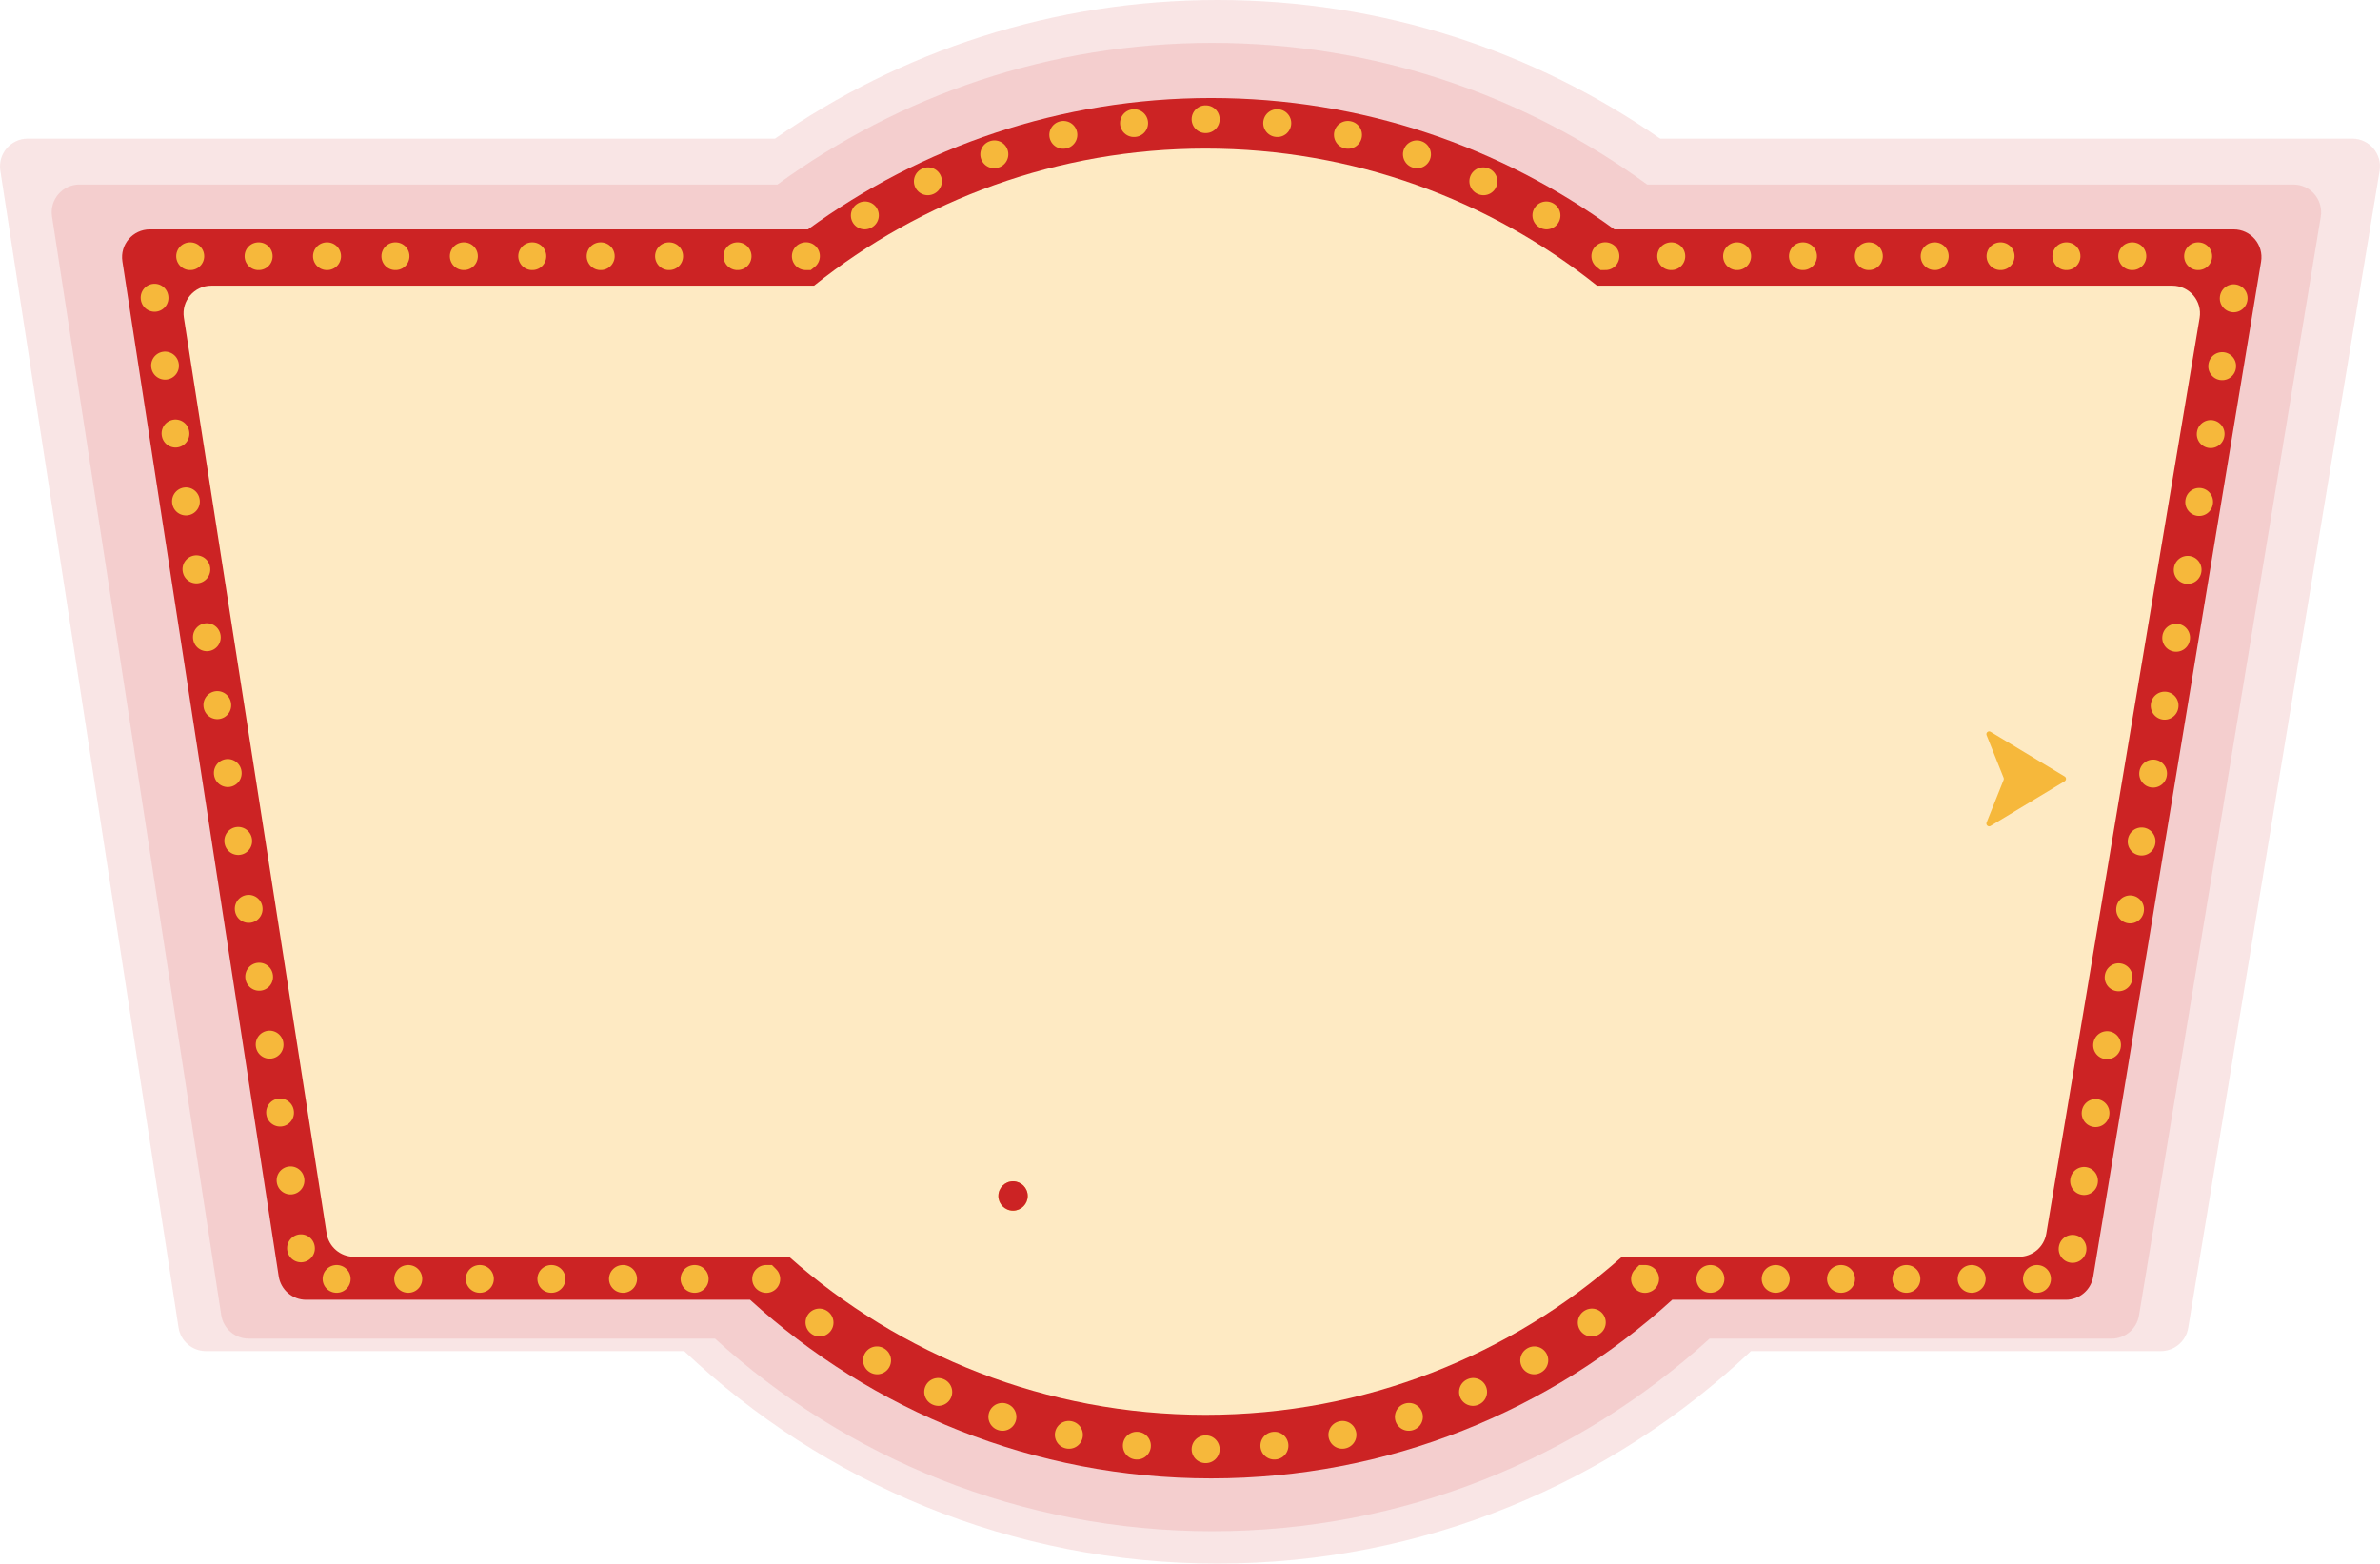
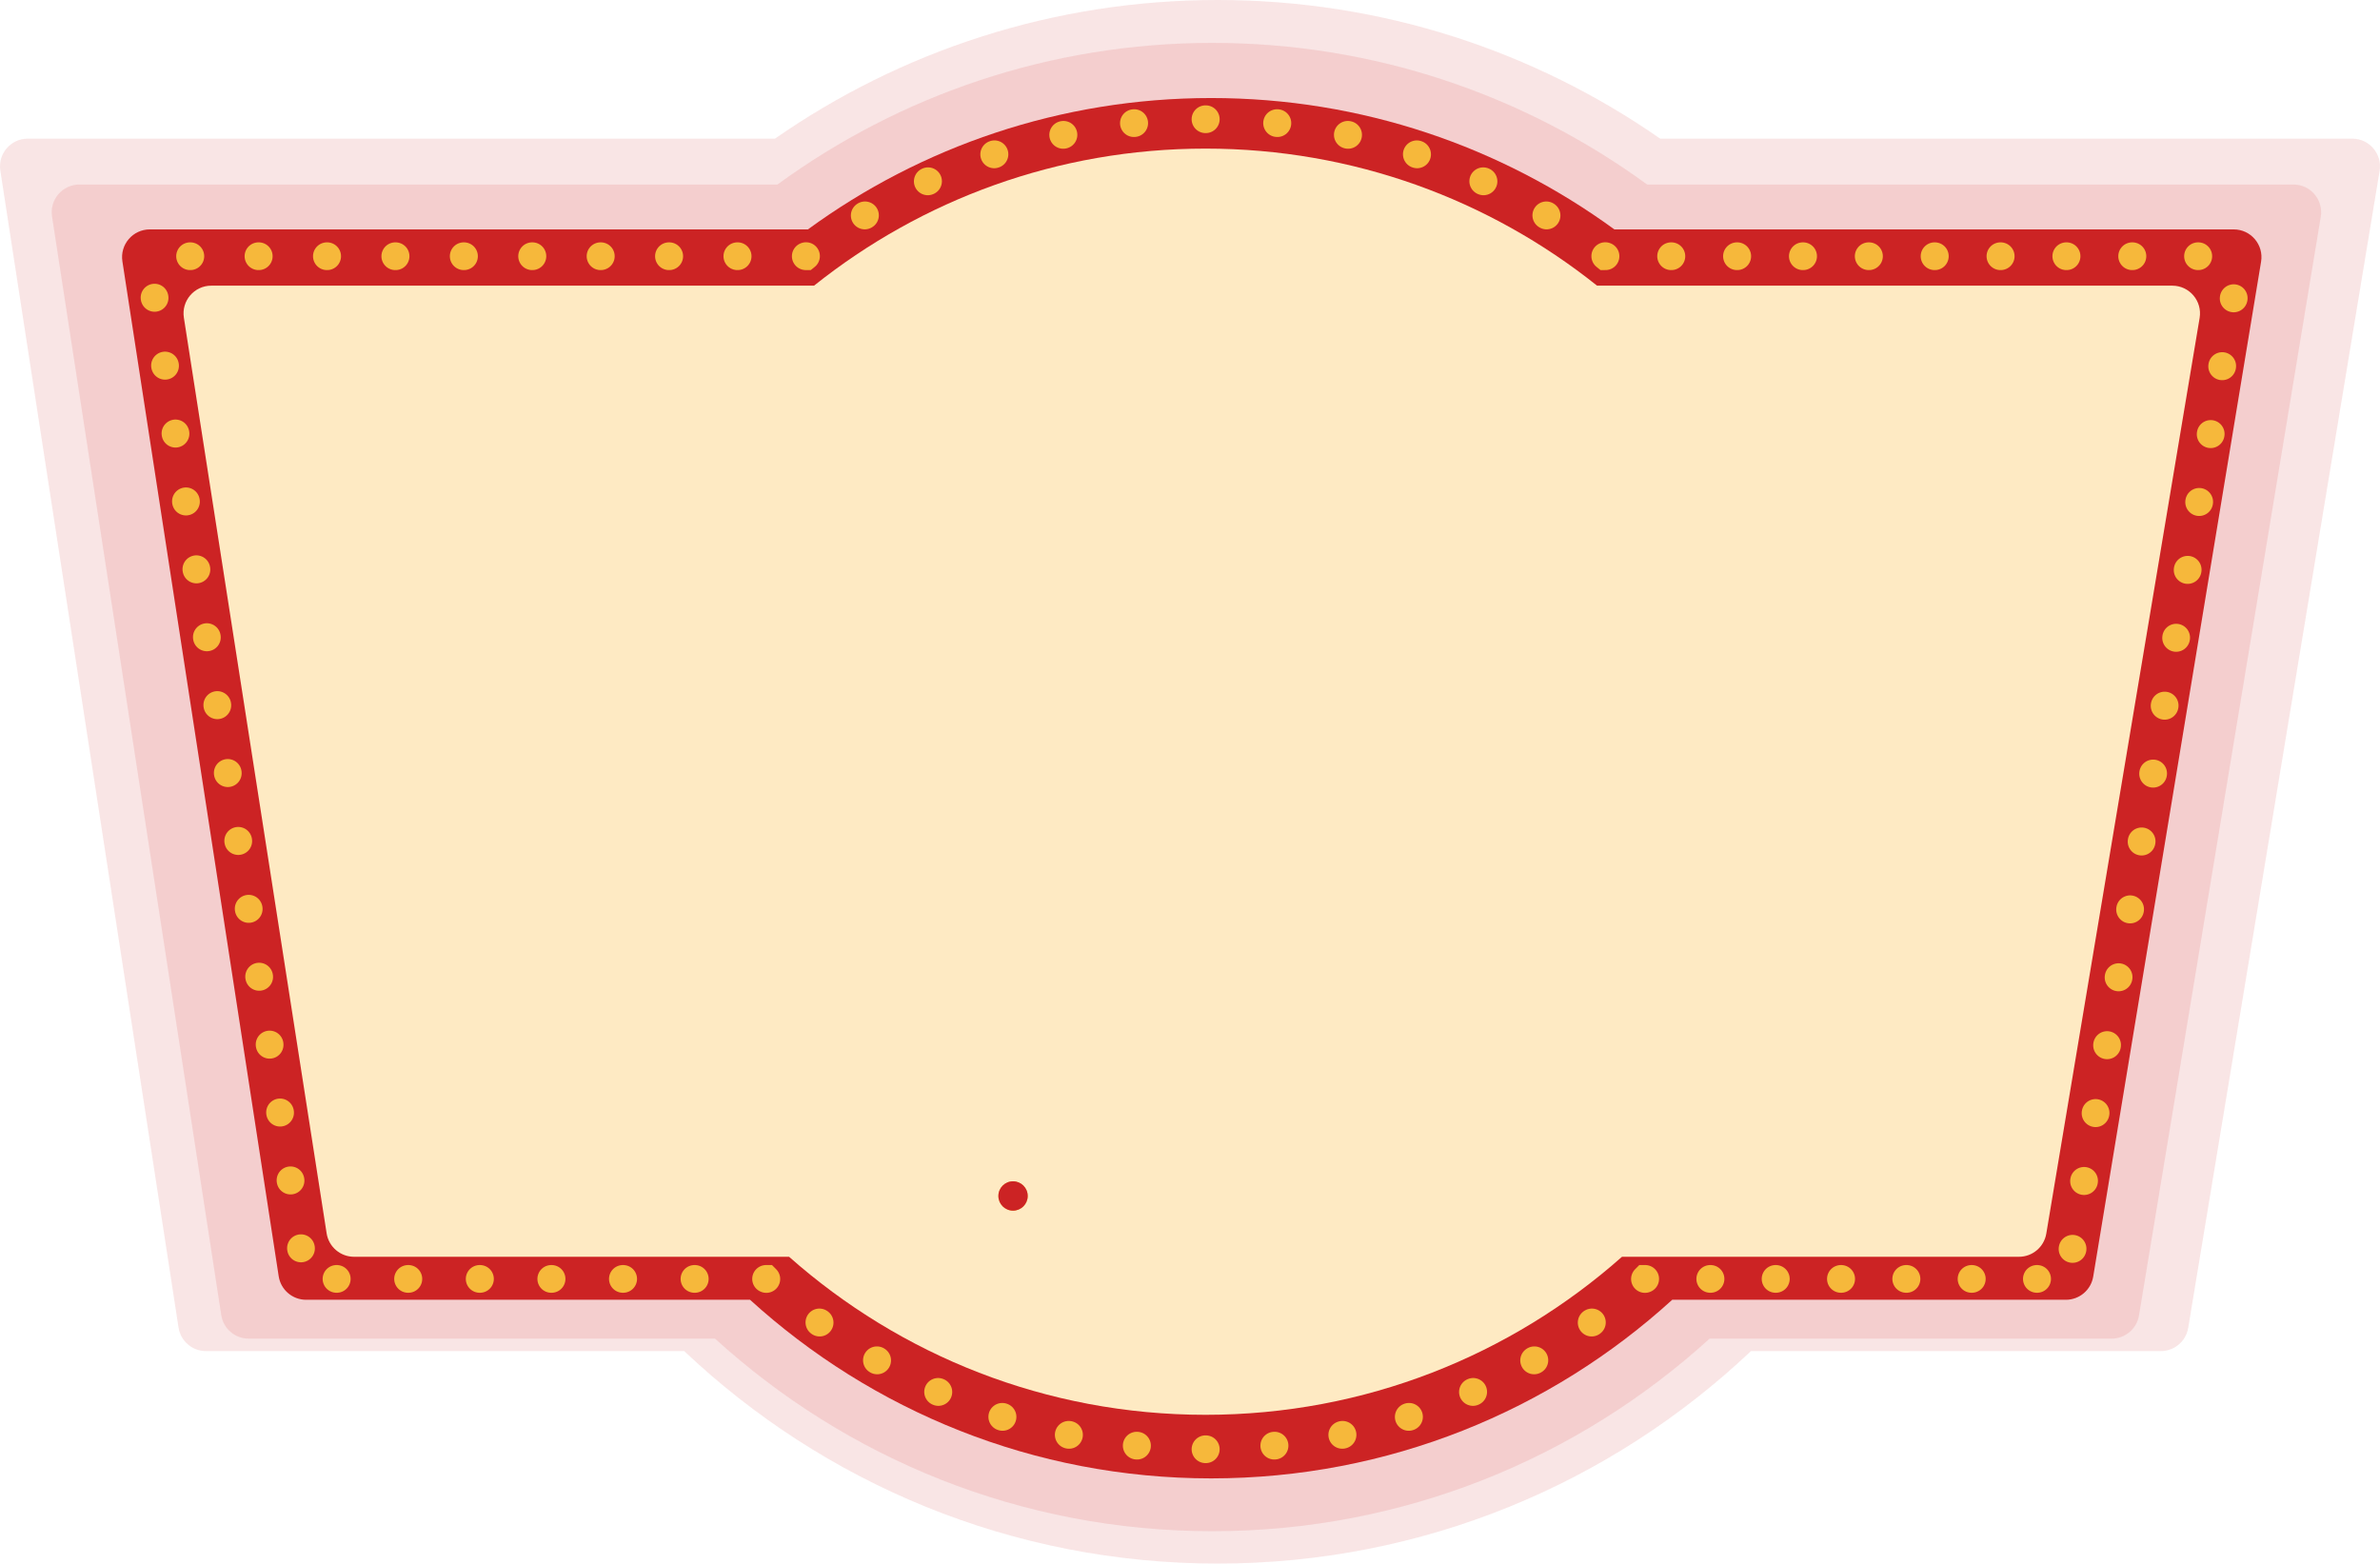
<svg xmlns="http://www.w3.org/2000/svg" xmlns:xlink="http://www.w3.org/1999/xlink" preserveAspectRatio="none" overflow="visible" style="display: block;" width="386.836" height="254.16" viewBox="0 0 386.836 254.16" fill="none">
  <g id="Featured Sponsor Carousel">
    <path id="Union" d="M197.043 6.972C223.452 6.972 247.874 15.513 267.724 29.995H372.762C375.545 29.995 377.664 32.492 377.209 35.238L347.665 213.821C347.305 215.997 345.424 217.593 343.218 217.593H277.874C256.506 237.047 228.153 248.898 197.043 248.898C165.934 248.898 137.581 237.047 116.212 217.593H40.417C38.193 217.593 36.301 215.97 35.962 213.771L8.456 35.19C8.035 32.459 10.148 29.995 12.911 29.995H126.362C146.212 15.513 170.635 6.972 197.043 6.972Z" fill="#CC2324" fill-opacity="0.12" />
    <path id="Union_2" d="M197.901 0C224.626 0 249.416 8.326 269.84 22.536H382.327C385.11 22.536 387.229 25.034 386.774 27.779L355.661 215.849C355.301 218.024 353.419 219.62 351.214 219.62H284.597C261.954 241.036 231.454 254.16 197.901 254.16C164.349 254.16 133.848 241.036 111.206 219.62H33.476C31.251 219.62 29.359 217.997 29.02 215.799L0.054 27.73C-0.367 24.999 1.746 22.536 4.509 22.536H125.964C146.388 8.326 171.176 4.75477e-05 197.901 0Z" fill="#CC2324" fill-opacity="0.12" />
    <path id="Union_3" d="M196.853 15.935C221.34 15.935 243.985 23.857 262.39 37.289H363.061C365.844 37.289 367.963 39.786 367.509 42.532L340.223 207.507C339.864 209.683 337.982 211.279 335.776 211.279H271.798C251.985 229.321 225.697 240.312 196.853 240.312C168.01 240.312 141.722 229.321 121.909 211.279H49.753C47.528 211.279 45.636 209.656 45.298 207.457L19.894 42.482C19.474 39.752 21.587 37.289 24.349 37.289H131.316C149.721 23.857 172.366 15.935 196.853 15.935Z" fill="#CC2324" />
    <path id="Union_4" d="M195.944 24.156C219.992 24.156 242.103 32.488 259.578 46.434H353.073C355.859 46.434 357.978 48.937 357.518 51.685L332.596 200.527C332.232 202.699 330.353 204.29 328.151 204.29H263.633C245.587 220.278 221.893 229.978 195.944 229.978C169.995 229.978 146.301 220.277 128.254 204.29H57.543C55.322 204.29 53.431 202.671 53.089 200.477L29.886 51.636C29.46 48.903 31.574 46.434 34.34 46.434H132.31C149.785 32.488 171.896 24.156 195.944 24.156Z" fill="#FEEAC3" />
    <path id="Union_5" d="M195.937 19.38C195.945 19.38 195.953 19.38 195.96 19.38C195.968 19.38 195.976 19.38 195.984 19.38M184.347 20.011C184.332 20.012 184.317 20.014 184.301 20.016M172.851 21.914C172.836 21.918 172.821 21.921 172.806 21.924M161.636 25.077C161.622 25.082 161.607 25.087 161.592 25.092M150.84 29.46C150.826 29.467 150.812 29.473 150.798 29.48M140.59 35.004C140.577 35.012 140.564 35.02 140.551 35.028M131.007 41.633C131.001 41.638 130.995 41.643 130.989 41.648H130.967M119.892 41.648H119.847M108.772 41.648H108.728M97.653 41.648H97.609M86.534 41.648H86.489M75.414 41.648H75.37M64.295 41.648H64.25M53.175 41.648H53.131M42.056 41.648H42.012M30.937 41.648H30.915C30.908 41.648 30.901 41.648 30.894 41.648M25.12 48.379C25.122 48.386 25.122 48.393 25.123 48.399L25.127 48.421M26.82 59.414L26.827 59.458M28.52 70.451L28.526 70.495M30.219 81.488L30.226 81.532M31.919 92.525L31.926 92.569M33.619 103.562L33.626 103.606M35.319 114.599L35.325 114.643M37.019 125.636L37.025 125.68M38.718 136.673L38.725 136.717M40.418 147.71L40.425 147.754M42.118 158.747L42.125 158.791M43.818 169.784L43.824 169.828M45.517 180.821L45.524 180.865M47.217 191.858L47.224 191.902M48.917 202.895L48.92 202.917C48.921 202.922 48.922 202.928 48.923 202.933M54.695 207.886C54.7 207.886 54.706 207.886 54.711 207.886H54.735M66.326 207.886H66.373M77.964 207.886H78.011M89.602 207.886H89.649M101.24 207.886H101.287M112.878 207.886H112.925M124.516 207.886H124.54C124.545 207.891 124.551 207.896 124.556 207.901M133.181 214.962C133.193 214.971 133.205 214.98 133.217 214.989M142.531 221.113C142.544 221.121 142.557 221.128 142.569 221.136M152.475 226.249C152.489 226.255 152.502 226.261 152.516 226.267M162.906 230.304C162.92 230.309 162.934 230.313 162.948 230.318M173.709 233.228C173.723 233.231 173.738 233.234 173.752 233.238M184.76 234.989C184.775 234.99 184.79 234.992 184.805 234.993M195.938 235.575C195.946 235.575 195.953 235.575 195.96 235.575C195.968 235.575 195.975 235.575 195.983 235.575M207.116 234.993C207.131 234.992 207.146 234.99 207.16 234.989M218.168 233.238C218.183 233.234 218.197 233.231 218.212 233.228M228.973 230.318C228.987 230.313 229.001 230.309 229.015 230.304M239.405 226.267C239.419 226.261 239.432 226.255 239.446 226.249M249.351 221.136C249.364 221.128 249.377 221.121 249.39 221.113M258.704 214.989C258.716 214.98 258.728 214.971 258.74 214.962M267.365 207.901C267.37 207.896 267.376 207.891 267.381 207.886H267.402M277.978 207.886H278.02M288.595 207.886H288.637M299.213 207.886H299.255M309.83 207.886H309.873M320.448 207.886H320.49M331.065 207.886H331.086C331.092 207.886 331.097 207.886 331.103 207.886M336.861 203.021C336.862 203.016 336.863 203.01 336.864 203.005L336.867 202.983M338.731 191.99L338.738 191.946M340.602 180.953L340.609 180.909M342.473 169.916L342.48 169.872M344.344 158.879L344.351 158.835M346.215 147.842L346.222 147.798M348.086 136.805L348.093 136.761M349.957 125.768L349.964 125.724M351.828 114.731L351.835 114.687M353.699 103.694L353.706 103.65M355.57 92.656L355.577 92.612M357.441 81.619L357.448 81.575M359.311 70.582L359.319 70.538M361.182 59.545L361.19 59.501M363.053 48.508L363.057 48.486C363.058 48.48 363.059 48.473 363.06 48.466M357.3 41.648C357.293 41.648 357.287 41.648 357.28 41.648H357.258M346.596 41.648H346.553M335.89 41.648H335.848M325.185 41.648H325.143M314.48 41.648H314.437M303.775 41.648H303.732M293.069 41.648H293.027M282.364 41.648H282.321M271.659 41.648H271.616M260.953 41.648H260.932C260.926 41.643 260.92 41.638 260.914 41.633M251.37 35.028C251.357 35.02 251.344 35.012 251.331 35.004M241.123 29.48C241.109 29.473 241.095 29.467 241.081 29.46M230.329 25.092C230.314 25.087 230.299 25.082 230.285 25.077M219.115 21.924C219.1 21.921 219.085 21.918 219.07 21.914M207.62 20.016C207.604 20.014 207.589 20.012 207.573 20.011" stroke-width="4.508" stroke-linecap="round" stroke="#F6B83B" />
    <g id="status bar">
      <g id="Repeat group 1">
        <g id="Repeat group 1_inner" data-figma-trr="l6u2.5-0f">
          <circle id="Ellipse 1511" cx="164.657" cy="194.406" r="2.384" fill="#F6B83B" />
        </g>
        <use xlink:href="#Repeat%20group%201_inner" transform="translate(11.9212)" />
        <use xlink:href="#Repeat%20group%201_inner" transform="translate(23.8424)" />
        <use xlink:href="#Repeat%20group%201_inner" transform="translate(35.7636)" />
        <use xlink:href="#Repeat%20group%201_inner" transform="translate(47.6848)" />
        <use xlink:href="#Repeat%20group%201_inner" transform="translate(59.606)" />
      </g>
      <circle id="Ellipse 1512" cx="164.657" cy="194.406" r="2.384" fill="#CC2324" />
    </g>
-     <path id="arrow" d="M335.583 126.217C335.873 126.392 335.873 126.813 335.583 126.989L323.544 134.253C323.174 134.477 322.732 134.101 322.893 133.7L325.664 126.77C325.707 126.663 325.707 126.543 325.664 126.435L322.893 119.505C322.732 119.104 323.174 118.729 323.544 118.952L335.583 126.217Z" fill="#F6B83B" />
  </g>
</svg>
